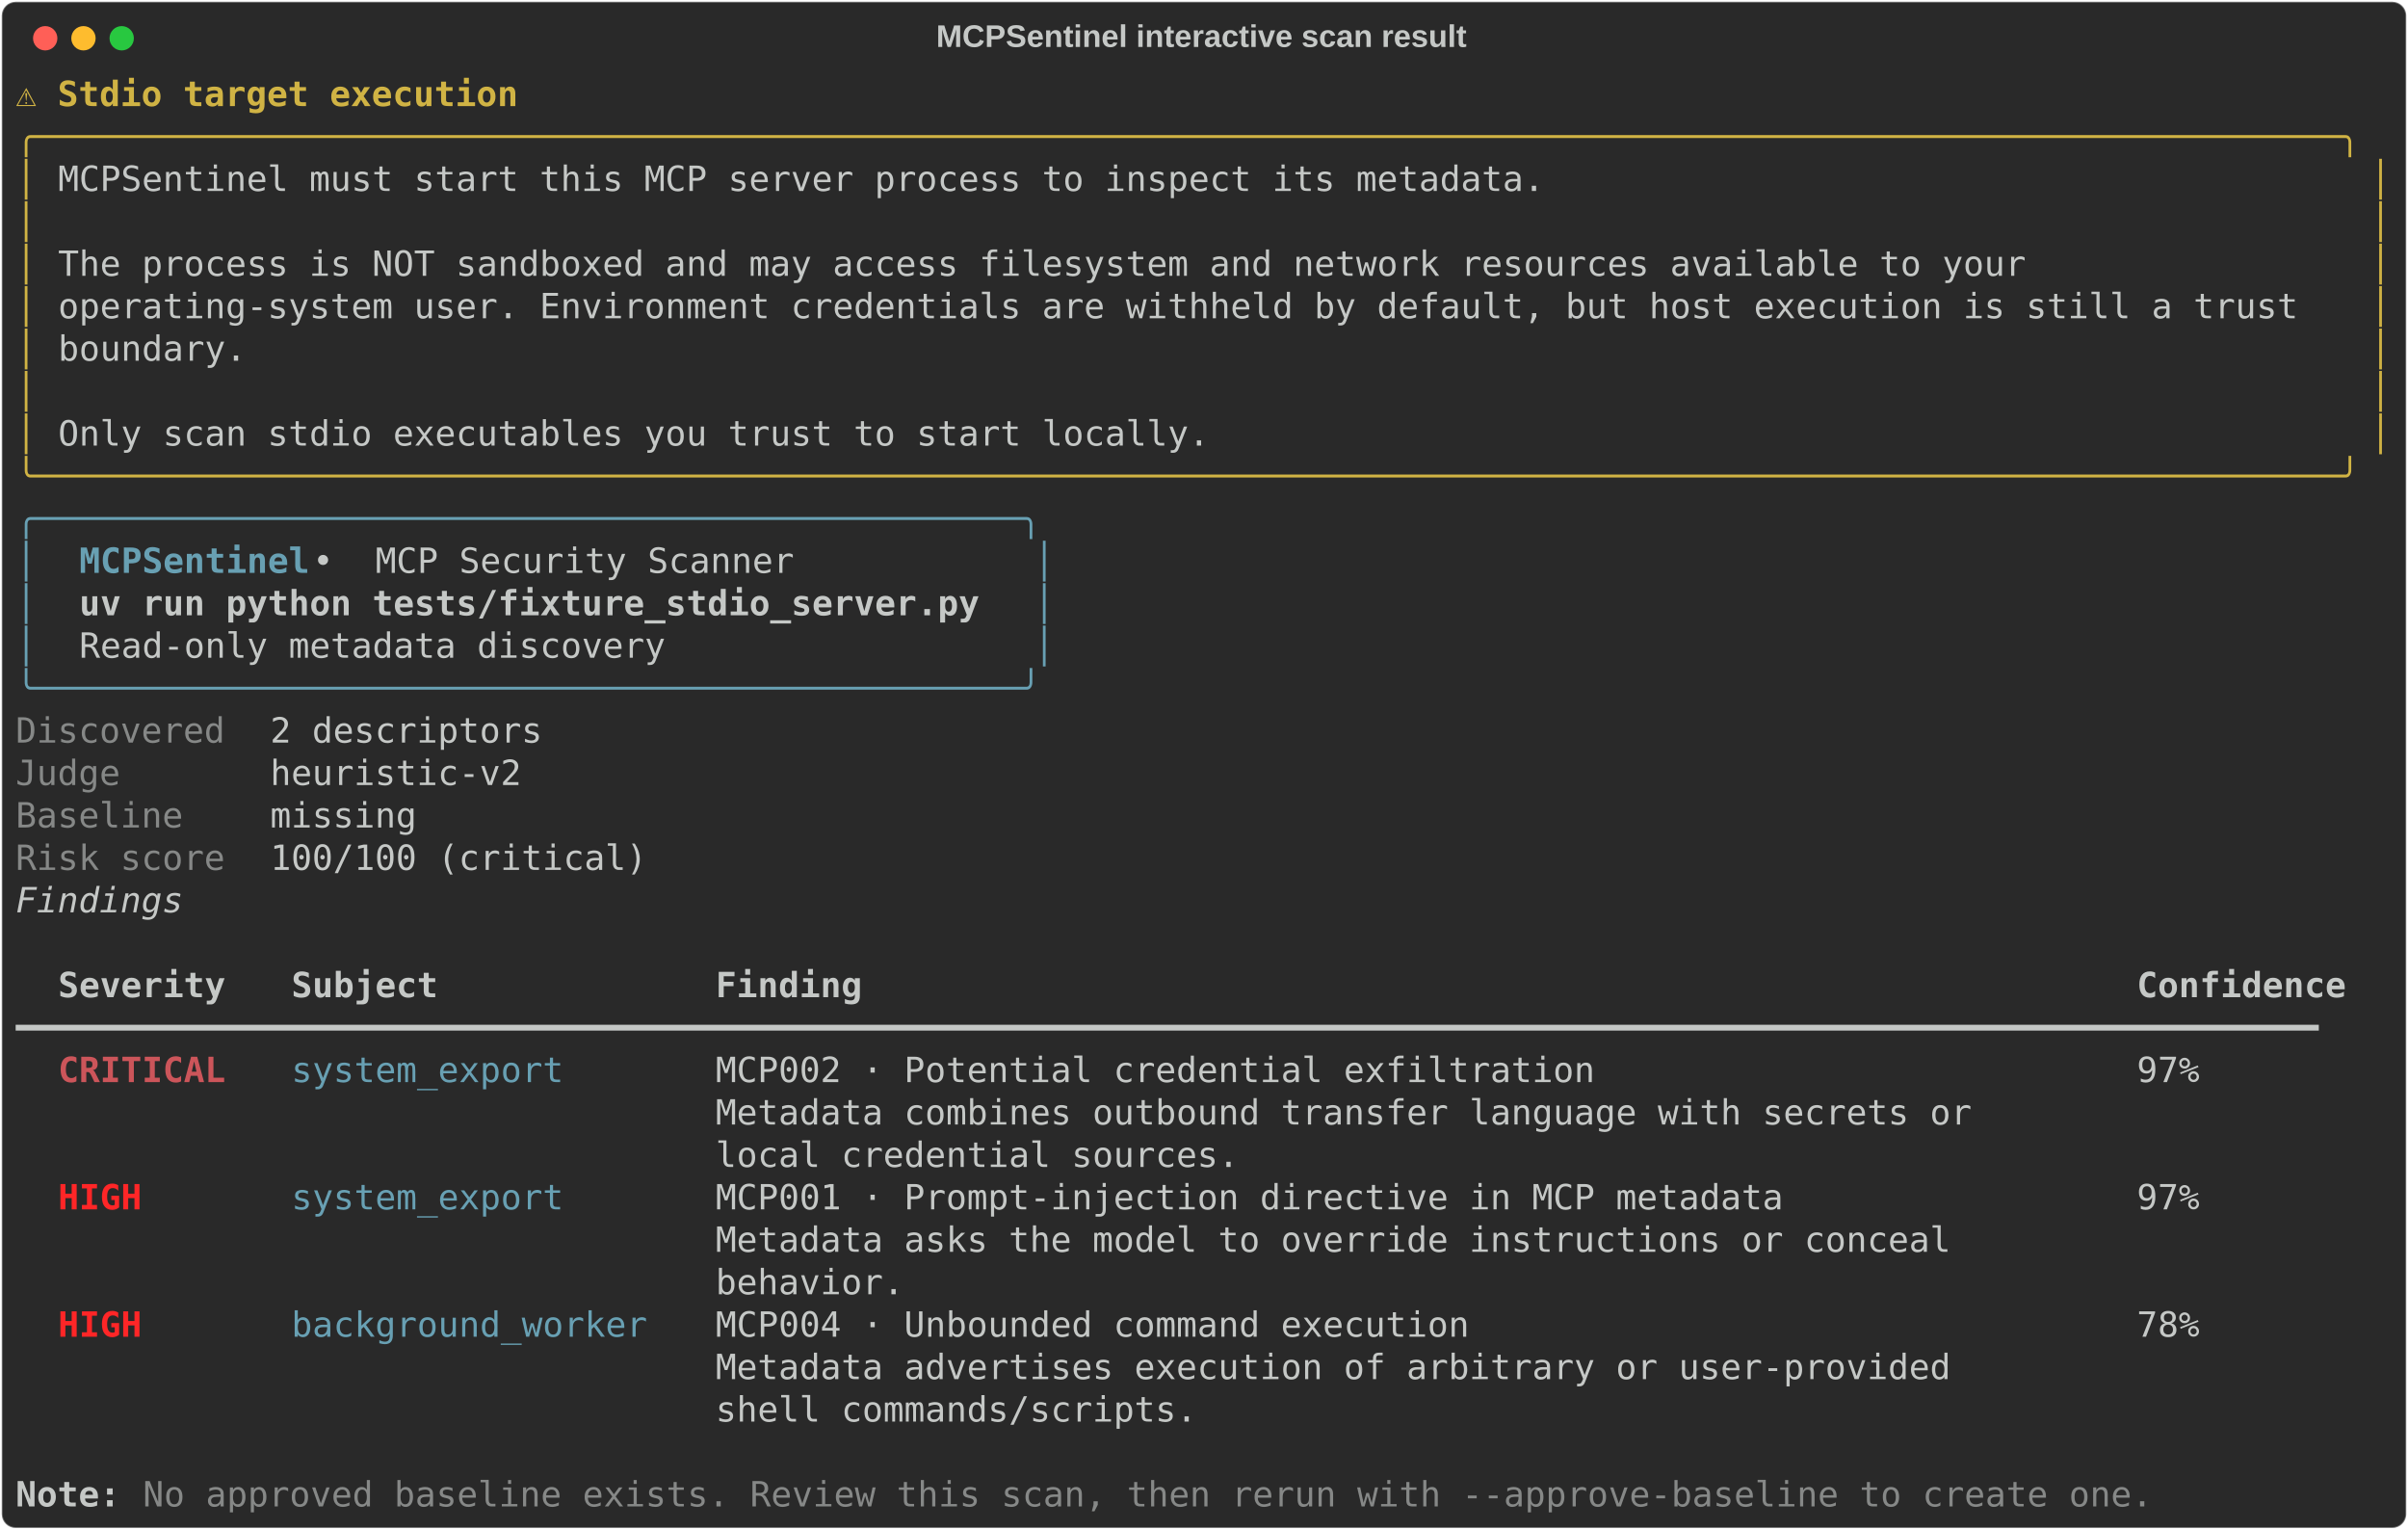
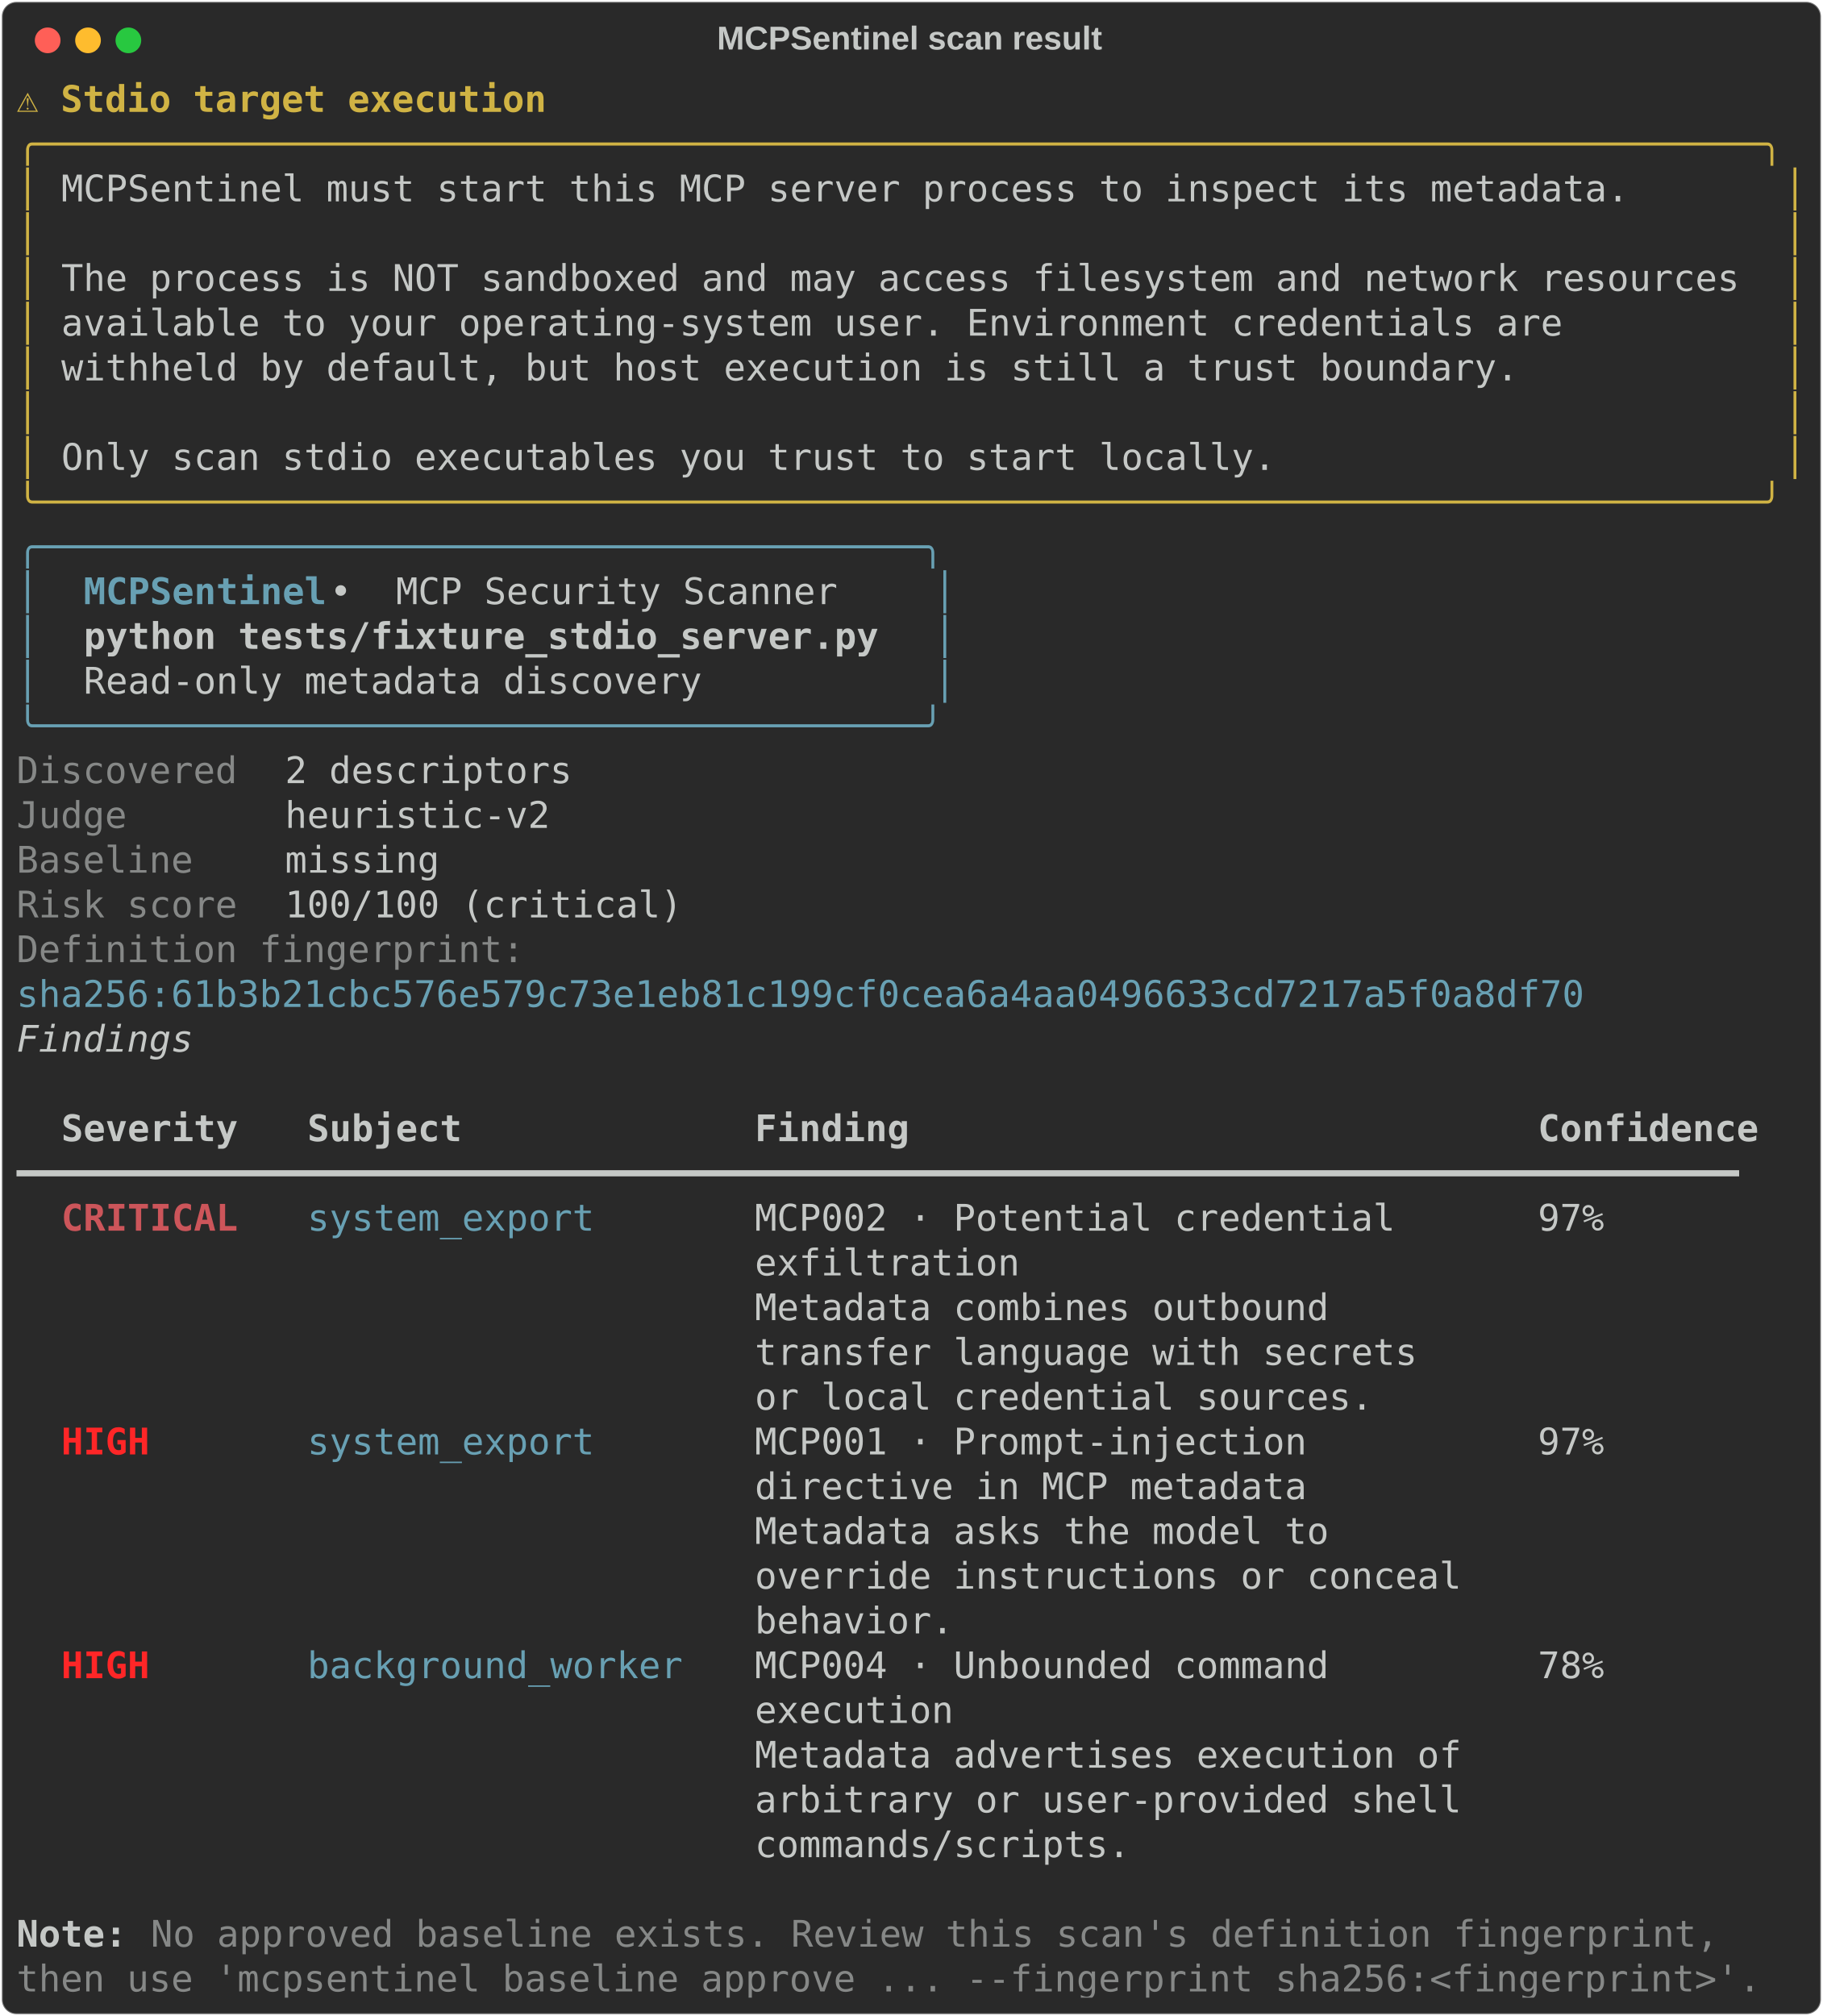
- <svg xmlns="http://www.w3.org/2000/svg" class="rich-terminal" viewBox="0 0 1385 879.6">
+ <svg xmlns="http://www.w3.org/2000/svg" class="rich-terminal" viewBox="0 0 994 1099.2">
  <style>

    @font-face {
        font-family: "Fira Code";
        src: local("FiraCode-Regular"),
                url("https://cdnjs.cloudflare.com/ajax/libs/firacode/6.2.0/woff2/FiraCode-Regular.woff2") format("woff2"),
                url("https://cdnjs.cloudflare.com/ajax/libs/firacode/6.2.0/woff/FiraCode-Regular.woff") format("woff");
        font-style: normal;
        font-weight: 400;
    }
    @font-face {
        font-family: "Fira Code";
        src: local("FiraCode-Bold"),
                url("https://cdnjs.cloudflare.com/ajax/libs/firacode/6.2.0/woff2/FiraCode-Bold.woff2") format("woff2"),
                url("https://cdnjs.cloudflare.com/ajax/libs/firacode/6.2.0/woff/FiraCode-Bold.woff") format("woff");
        font-style: bold;
        font-weight: 700;
    }

-     .terminal-3043545785-matrix {
+     .terminal-4125971171-matrix {
        font-family: Fira Code, monospace;
        font-size: 20px;
        line-height: 24.4px;
        font-variant-east-asian: full-width;
    }

-     .terminal-3043545785-title {
+     .terminal-4125971171-title {
        font-size: 18px;
        font-weight: bold;
        font-family: arial;
    }

-     .terminal-3043545785-r1 { fill: #d0b344;font-weight: bold }
- .terminal-3043545785-r2 { fill: #c5c8c6 }
- .terminal-3043545785-r3 { fill: #d0b344 }
- .terminal-3043545785-r4 { fill: #68a0b3 }
- .terminal-3043545785-r5 { fill: #68a0b3;font-weight: bold }
- .terminal-3043545785-r6 { fill: #c5c8c6;font-weight: bold }
- .terminal-3043545785-r7 { fill: #868887 }
- .terminal-3043545785-r8 { fill: #c5c8c6;font-style: italic; }
- .terminal-3043545785-r9 { fill: #cc555a;font-weight: bold }
- .terminal-3043545785-r10 { fill: #ff2627;font-weight: bold }
+     .terminal-4125971171-r1 { fill: #d0b344;font-weight: bold }
+ .terminal-4125971171-r2 { fill: #c5c8c6 }
+ .terminal-4125971171-r3 { fill: #d0b344 }
+ .terminal-4125971171-r4 { fill: #68a0b3 }
+ .terminal-4125971171-r5 { fill: #68a0b3;font-weight: bold }
+ .terminal-4125971171-r6 { fill: #c5c8c6;font-weight: bold }
+ .terminal-4125971171-r7 { fill: #868887 }
+ .terminal-4125971171-r8 { fill: #c5c8c6;font-style: italic; }
+ .terminal-4125971171-r9 { fill: #cc555a;font-weight: bold }
+ .terminal-4125971171-r10 { fill: #ff2627;font-weight: bold }
    </style>
  <defs>
-     <clipPath id="terminal-3043545785-clip-terminal">
-       <rect x="0" y="0" width="1365.4" height="828.6" />
-     </clipPath>
-     <clipPath id="terminal-3043545785-line-0">
-       <rect x="0" y="1.5" width="1366.4" height="24.65" />
-     </clipPath>
-     <clipPath id="terminal-3043545785-line-1">
-       <rect x="0" y="25.9" width="1366.4" height="24.65" />
-     </clipPath>
-     <clipPath id="terminal-3043545785-line-2">
-       <rect x="0" y="50.3" width="1366.4" height="24.65" />
-     </clipPath>
-     <clipPath id="terminal-3043545785-line-3">
-       <rect x="0" y="74.7" width="1366.4" height="24.65" />
-     </clipPath>
-     <clipPath id="terminal-3043545785-line-4">
-       <rect x="0" y="99.1" width="1366.4" height="24.65" />
-     </clipPath>
-     <clipPath id="terminal-3043545785-line-5">
-       <rect x="0" y="123.5" width="1366.4" height="24.65" />
-     </clipPath>
-     <clipPath id="terminal-3043545785-line-6">
-       <rect x="0" y="147.9" width="1366.4" height="24.65" />
-     </clipPath>
-     <clipPath id="terminal-3043545785-line-7">
-       <rect x="0" y="172.3" width="1366.4" height="24.65" />
-     </clipPath>
-     <clipPath id="terminal-3043545785-line-8">
-       <rect x="0" y="196.7" width="1366.4" height="24.65" />
-     </clipPath>
-     <clipPath id="terminal-3043545785-line-9">
-       <rect x="0" y="221.1" width="1366.4" height="24.65" />
-     </clipPath>
-     <clipPath id="terminal-3043545785-line-10">
-       <rect x="0" y="245.5" width="1366.4" height="24.65" />
-     </clipPath>
-     <clipPath id="terminal-3043545785-line-11">
-       <rect x="0" y="269.9" width="1366.4" height="24.65" />
-     </clipPath>
-     <clipPath id="terminal-3043545785-line-12">
-       <rect x="0" y="294.3" width="1366.4" height="24.65" />
-     </clipPath>
-     <clipPath id="terminal-3043545785-line-13">
-       <rect x="0" y="318.7" width="1366.4" height="24.65" />
-     </clipPath>
-     <clipPath id="terminal-3043545785-line-14">
-       <rect x="0" y="343.1" width="1366.4" height="24.65" />
-     </clipPath>
-     <clipPath id="terminal-3043545785-line-15">
-       <rect x="0" y="367.5" width="1366.4" height="24.65" />
-     </clipPath>
-     <clipPath id="terminal-3043545785-line-16">
-       <rect x="0" y="391.9" width="1366.4" height="24.65" />
-     </clipPath>
-     <clipPath id="terminal-3043545785-line-17">
-       <rect x="0" y="416.3" width="1366.4" height="24.65" />
-     </clipPath>
-     <clipPath id="terminal-3043545785-line-18">
-       <rect x="0" y="440.7" width="1366.4" height="24.65" />
-     </clipPath>
-     <clipPath id="terminal-3043545785-line-19">
-       <rect x="0" y="465.1" width="1366.4" height="24.65" />
-     </clipPath>
-     <clipPath id="terminal-3043545785-line-20">
-       <rect x="0" y="489.5" width="1366.4" height="24.65" />
-     </clipPath>
-     <clipPath id="terminal-3043545785-line-21">
-       <rect x="0" y="513.9" width="1366.4" height="24.65" />
-     </clipPath>
-     <clipPath id="terminal-3043545785-line-22">
-       <rect x="0" y="538.3" width="1366.4" height="24.65" />
-     </clipPath>
-     <clipPath id="terminal-3043545785-line-23">
-       <rect x="0" y="562.7" width="1366.4" height="24.65" />
-     </clipPath>
-     <clipPath id="terminal-3043545785-line-24">
-       <rect x="0" y="587.1" width="1366.4" height="24.65" />
-     </clipPath>
-     <clipPath id="terminal-3043545785-line-25">
-       <rect x="0" y="611.5" width="1366.4" height="24.65" />
-     </clipPath>
-     <clipPath id="terminal-3043545785-line-26">
-       <rect x="0" y="635.9" width="1366.4" height="24.65" />
-     </clipPath>
-     <clipPath id="terminal-3043545785-line-27">
-       <rect x="0" y="660.3" width="1366.4" height="24.65" />
-     </clipPath>
-     <clipPath id="terminal-3043545785-line-28">
-       <rect x="0" y="684.7" width="1366.4" height="24.65" />
-     </clipPath>
-     <clipPath id="terminal-3043545785-line-29">
-       <rect x="0" y="709.1" width="1366.4" height="24.65" />
-     </clipPath>
-     <clipPath id="terminal-3043545785-line-30">
-       <rect x="0" y="733.5" width="1366.4" height="24.65" />
-     </clipPath>
-     <clipPath id="terminal-3043545785-line-31">
-       <rect x="0" y="757.9" width="1366.4" height="24.65" />
-     </clipPath>
-     <clipPath id="terminal-3043545785-line-32">
-       <rect x="0" y="782.3" width="1366.4" height="24.65" />
+     <clipPath id="terminal-4125971171-clip-terminal">
+       <rect x="0" y="0" width="975.0" height="1048.2" />
+     </clipPath>
+     <clipPath id="terminal-4125971171-line-0">
+       <rect x="0" y="1.5" width="976" height="24.65" />
+     </clipPath>
+     <clipPath id="terminal-4125971171-line-1">
+       <rect x="0" y="25.9" width="976" height="24.65" />
+     </clipPath>
+     <clipPath id="terminal-4125971171-line-2">
+       <rect x="0" y="50.3" width="976" height="24.65" />
+     </clipPath>
+     <clipPath id="terminal-4125971171-line-3">
+       <rect x="0" y="74.7" width="976" height="24.65" />
+     </clipPath>
+     <clipPath id="terminal-4125971171-line-4">
+       <rect x="0" y="99.1" width="976" height="24.65" />
+     </clipPath>
+     <clipPath id="terminal-4125971171-line-5">
+       <rect x="0" y="123.5" width="976" height="24.65" />
+     </clipPath>
+     <clipPath id="terminal-4125971171-line-6">
+       <rect x="0" y="147.9" width="976" height="24.65" />
+     </clipPath>
+     <clipPath id="terminal-4125971171-line-7">
+       <rect x="0" y="172.3" width="976" height="24.65" />
+     </clipPath>
+     <clipPath id="terminal-4125971171-line-8">
+       <rect x="0" y="196.7" width="976" height="24.65" />
+     </clipPath>
+     <clipPath id="terminal-4125971171-line-9">
+       <rect x="0" y="221.1" width="976" height="24.65" />
+     </clipPath>
+     <clipPath id="terminal-4125971171-line-10">
+       <rect x="0" y="245.5" width="976" height="24.65" />
+     </clipPath>
+     <clipPath id="terminal-4125971171-line-11">
+       <rect x="0" y="269.9" width="976" height="24.65" />
+     </clipPath>
+     <clipPath id="terminal-4125971171-line-12">
+       <rect x="0" y="294.3" width="976" height="24.65" />
+     </clipPath>
+     <clipPath id="terminal-4125971171-line-13">
+       <rect x="0" y="318.7" width="976" height="24.65" />
+     </clipPath>
+     <clipPath id="terminal-4125971171-line-14">
+       <rect x="0" y="343.1" width="976" height="24.65" />
+     </clipPath>
+     <clipPath id="terminal-4125971171-line-15">
+       <rect x="0" y="367.5" width="976" height="24.65" />
+     </clipPath>
+     <clipPath id="terminal-4125971171-line-16">
+       <rect x="0" y="391.9" width="976" height="24.65" />
+     </clipPath>
+     <clipPath id="terminal-4125971171-line-17">
+       <rect x="0" y="416.3" width="976" height="24.65" />
+     </clipPath>
+     <clipPath id="terminal-4125971171-line-18">
+       <rect x="0" y="440.7" width="976" height="24.65" />
+     </clipPath>
+     <clipPath id="terminal-4125971171-line-19">
+       <rect x="0" y="465.1" width="976" height="24.65" />
+     </clipPath>
+     <clipPath id="terminal-4125971171-line-20">
+       <rect x="0" y="489.5" width="976" height="24.65" />
+     </clipPath>
+     <clipPath id="terminal-4125971171-line-21">
+       <rect x="0" y="513.9" width="976" height="24.65" />
+     </clipPath>
+     <clipPath id="terminal-4125971171-line-22">
+       <rect x="0" y="538.3" width="976" height="24.65" />
+     </clipPath>
+     <clipPath id="terminal-4125971171-line-23">
+       <rect x="0" y="562.7" width="976" height="24.65" />
+     </clipPath>
+     <clipPath id="terminal-4125971171-line-24">
+       <rect x="0" y="587.1" width="976" height="24.65" />
+     </clipPath>
+     <clipPath id="terminal-4125971171-line-25">
+       <rect x="0" y="611.5" width="976" height="24.65" />
+     </clipPath>
+     <clipPath id="terminal-4125971171-line-26">
+       <rect x="0" y="635.9" width="976" height="24.65" />
+     </clipPath>
+     <clipPath id="terminal-4125971171-line-27">
+       <rect x="0" y="660.3" width="976" height="24.65" />
+     </clipPath>
+     <clipPath id="terminal-4125971171-line-28">
+       <rect x="0" y="684.7" width="976" height="24.65" />
+     </clipPath>
+     <clipPath id="terminal-4125971171-line-29">
+       <rect x="0" y="709.1" width="976" height="24.65" />
+     </clipPath>
+     <clipPath id="terminal-4125971171-line-30">
+       <rect x="0" y="733.5" width="976" height="24.65" />
+     </clipPath>
+     <clipPath id="terminal-4125971171-line-31">
+       <rect x="0" y="757.9" width="976" height="24.65" />
+     </clipPath>
+     <clipPath id="terminal-4125971171-line-32">
+       <rect x="0" y="782.3" width="976" height="24.65" />
+     </clipPath>
+     <clipPath id="terminal-4125971171-line-33">
+       <rect x="0" y="806.7" width="976" height="24.65" />
+     </clipPath>
+     <clipPath id="terminal-4125971171-line-34">
+       <rect x="0" y="831.1" width="976" height="24.65" />
+     </clipPath>
+     <clipPath id="terminal-4125971171-line-35">
+       <rect x="0" y="855.5" width="976" height="24.65" />
+     </clipPath>
+     <clipPath id="terminal-4125971171-line-36">
+       <rect x="0" y="879.9" width="976" height="24.65" />
+     </clipPath>
+     <clipPath id="terminal-4125971171-line-37">
+       <rect x="0" y="904.3" width="976" height="24.65" />
+     </clipPath>
+     <clipPath id="terminal-4125971171-line-38">
+       <rect x="0" y="928.7" width="976" height="24.65" />
+     </clipPath>
+     <clipPath id="terminal-4125971171-line-39">
+       <rect x="0" y="953.1" width="976" height="24.65" />
+     </clipPath>
+     <clipPath id="terminal-4125971171-line-40">
+       <rect x="0" y="977.5" width="976" height="24.65" />
+     </clipPath>
+     <clipPath id="terminal-4125971171-line-41">
+       <rect x="0" y="1001.9" width="976" height="24.65" />
    </clipPath>
  </defs>
-   <rect fill="#292929" stroke="rgba(255,255,255,0.35)" stroke-width="1" x="1" y="1" width="1383" height="877.6" rx="8" />
-   <text class="terminal-3043545785-title" fill="#c5c8c6" text-anchor="middle" x="691" y="27">MCPSentinel interactive scan result</text>
+   <rect fill="#292929" stroke="rgba(255,255,255,0.35)" stroke-width="1" x="1" y="1" width="992" height="1097.2" rx="8" />
+   <text class="terminal-4125971171-title" fill="#c5c8c6" text-anchor="middle" x="496" y="27">MCPSentinel scan result</text>
  <g transform="translate(26,22)">
    <circle cx="0" cy="0" r="7" fill="#ff5f57" />
    <circle cx="22" cy="0" r="7" fill="#febc2e" />
    <circle cx="44" cy="0" r="7" fill="#28c840" />
  </g>
-   <g transform="translate(9, 41)" clip-path="url(#terminal-3043545785-clip-terminal)">
-     <g class="terminal-3043545785-matrix">
-       <text class="terminal-3043545785-r1" x="0" y="20" textLength="292.8" clip-path="url(#terminal-3043545785-line-0)">⚠ Stdio target execution</text>
-       <text class="terminal-3043545785-r2" x="1366.4" y="20" textLength="12.2" clip-path="url(#terminal-3043545785-line-0)">
- </text>
-       <text class="terminal-3043545785-r3" x="0" y="44.4" textLength="1366.4" clip-path="url(#terminal-3043545785-line-1)">╭──────────────────────────────────────────────────────────────────────────────────────────────────────────────╮</text>
-       <text class="terminal-3043545785-r2" x="1366.4" y="44.4" textLength="12.2" clip-path="url(#terminal-3043545785-line-1)">
- </text>
-       <text class="terminal-3043545785-r3" x="0" y="68.8" textLength="12.2" clip-path="url(#terminal-3043545785-line-2)">│</text>
-       <text class="terminal-3043545785-r2" x="24.4" y="68.8" textLength="866.2" clip-path="url(#terminal-3043545785-line-2)">MCPSentinel must start this MCP server process to inspect its metadata.</text>
-       <text class="terminal-3043545785-r3" x="1354.2" y="68.8" textLength="12.2" clip-path="url(#terminal-3043545785-line-2)">│</text>
-       <text class="terminal-3043545785-r2" x="1366.4" y="68.8" textLength="12.2" clip-path="url(#terminal-3043545785-line-2)">
- </text>
-       <text class="terminal-3043545785-r3" x="0" y="93.2" textLength="12.2" clip-path="url(#terminal-3043545785-line-3)">│</text>
-       <text class="terminal-3043545785-r3" x="1354.2" y="93.2" textLength="12.2" clip-path="url(#terminal-3043545785-line-3)">│</text>
-       <text class="terminal-3043545785-r2" x="1366.4" y="93.2" textLength="12.2" clip-path="url(#terminal-3043545785-line-3)">
- </text>
-       <text class="terminal-3043545785-r3" x="0" y="117.6" textLength="12.2" clip-path="url(#terminal-3043545785-line-4)">│</text>
-       <text class="terminal-3043545785-r2" x="24.4" y="117.6" textLength="1159" clip-path="url(#terminal-3043545785-line-4)">The process is NOT sandboxed and may access filesystem and network resources available to your </text>
-       <text class="terminal-3043545785-r3" x="1354.2" y="117.6" textLength="12.2" clip-path="url(#terminal-3043545785-line-4)">│</text>
-       <text class="terminal-3043545785-r2" x="1366.4" y="117.6" textLength="12.2" clip-path="url(#terminal-3043545785-line-4)">
- </text>
-       <text class="terminal-3043545785-r3" x="0" y="142" textLength="12.2" clip-path="url(#terminal-3043545785-line-5)">│</text>
-       <text class="terminal-3043545785-r2" x="24.4" y="142" textLength="1317.6" clip-path="url(#terminal-3043545785-line-5)">operating-system user. Environment credentials are withheld by default, but host execution is still a trust </text>
-       <text class="terminal-3043545785-r3" x="1354.2" y="142" textLength="12.2" clip-path="url(#terminal-3043545785-line-5)">│</text>
-       <text class="terminal-3043545785-r2" x="1366.4" y="142" textLength="12.2" clip-path="url(#terminal-3043545785-line-5)">
- </text>
-       <text class="terminal-3043545785-r3" x="0" y="166.4" textLength="12.2" clip-path="url(#terminal-3043545785-line-6)">│</text>
-       <text class="terminal-3043545785-r2" x="24.4" y="166.4" textLength="109.8" clip-path="url(#terminal-3043545785-line-6)">boundary.</text>
-       <text class="terminal-3043545785-r3" x="1354.2" y="166.4" textLength="12.2" clip-path="url(#terminal-3043545785-line-6)">│</text>
-       <text class="terminal-3043545785-r2" x="1366.4" y="166.4" textLength="12.2" clip-path="url(#terminal-3043545785-line-6)">
- </text>
-       <text class="terminal-3043545785-r3" x="0" y="190.8" textLength="12.2" clip-path="url(#terminal-3043545785-line-7)">│</text>
-       <text class="terminal-3043545785-r3" x="1354.2" y="190.8" textLength="12.2" clip-path="url(#terminal-3043545785-line-7)">│</text>
-       <text class="terminal-3043545785-r2" x="1366.4" y="190.8" textLength="12.2" clip-path="url(#terminal-3043545785-line-7)">
- </text>
-       <text class="terminal-3043545785-r3" x="0" y="215.2" textLength="12.2" clip-path="url(#terminal-3043545785-line-8)">│</text>
-       <text class="terminal-3043545785-r2" x="24.4" y="215.2" textLength="671" clip-path="url(#terminal-3043545785-line-8)">Only scan stdio executables you trust to start locally.</text>
-       <text class="terminal-3043545785-r3" x="1354.2" y="215.2" textLength="12.2" clip-path="url(#terminal-3043545785-line-8)">│</text>
-       <text class="terminal-3043545785-r2" x="1366.4" y="215.2" textLength="12.2" clip-path="url(#terminal-3043545785-line-8)">
- </text>
-       <text class="terminal-3043545785-r3" x="0" y="239.6" textLength="1366.4" clip-path="url(#terminal-3043545785-line-9)">╰──────────────────────────────────────────────────────────────────────────────────────────────────────────────╯</text>
-       <text class="terminal-3043545785-r2" x="1366.4" y="239.6" textLength="12.2" clip-path="url(#terminal-3043545785-line-9)">
- </text>
-       <text class="terminal-3043545785-r4" x="0" y="264" textLength="597.8" clip-path="url(#terminal-3043545785-line-10)">╭───────────────────────────────────────────────╮</text>
-       <text class="terminal-3043545785-r2" x="1366.4" y="264" textLength="12.2" clip-path="url(#terminal-3043545785-line-10)">
- </text>
-       <text class="terminal-3043545785-r4" x="0" y="288.4" textLength="12.2" clip-path="url(#terminal-3043545785-line-11)">│</text>
-       <text class="terminal-3043545785-r5" x="36.6" y="288.4" textLength="134.2" clip-path="url(#terminal-3043545785-line-11)">MCPSentinel</text>
-       <text class="terminal-3043545785-r2" x="170.8" y="288.4" textLength="305" clip-path="url(#terminal-3043545785-line-11)">  •  MCP Security Scanner</text>
-       <text class="terminal-3043545785-r4" x="585.6" y="288.4" textLength="12.2" clip-path="url(#terminal-3043545785-line-11)">│</text>
-       <text class="terminal-3043545785-r2" x="1366.4" y="288.4" textLength="12.2" clip-path="url(#terminal-3043545785-line-11)">
- </text>
-       <text class="terminal-3043545785-r4" x="0" y="312.8" textLength="12.2" clip-path="url(#terminal-3043545785-line-12)">│</text>
-       <text class="terminal-3043545785-r6" x="36.6" y="312.8" textLength="524.6" clip-path="url(#terminal-3043545785-line-12)">uv run python tests/fixture_stdio_server.py</text>
-       <text class="terminal-3043545785-r4" x="585.6" y="312.8" textLength="12.2" clip-path="url(#terminal-3043545785-line-12)">│</text>
-       <text class="terminal-3043545785-r2" x="1366.4" y="312.8" textLength="12.2" clip-path="url(#terminal-3043545785-line-12)">
- </text>
-       <text class="terminal-3043545785-r4" x="0" y="337.2" textLength="12.2" clip-path="url(#terminal-3043545785-line-13)">│</text>
-       <text class="terminal-3043545785-r2" x="36.6" y="337.2" textLength="341.6" clip-path="url(#terminal-3043545785-line-13)">Read-only metadata discovery</text>
-       <text class="terminal-3043545785-r4" x="585.6" y="337.2" textLength="12.2" clip-path="url(#terminal-3043545785-line-13)">│</text>
-       <text class="terminal-3043545785-r2" x="1366.4" y="337.2" textLength="12.2" clip-path="url(#terminal-3043545785-line-13)">
- </text>
-       <text class="terminal-3043545785-r4" x="0" y="361.6" textLength="597.8" clip-path="url(#terminal-3043545785-line-14)">╰───────────────────────────────────────────────╯</text>
-       <text class="terminal-3043545785-r2" x="1366.4" y="361.6" textLength="12.2" clip-path="url(#terminal-3043545785-line-14)">
- </text>
-       <text class="terminal-3043545785-r7" x="0" y="386" textLength="122" clip-path="url(#terminal-3043545785-line-15)">Discovered</text>
-       <text class="terminal-3043545785-r2" x="146.4" y="386" textLength="219.6" clip-path="url(#terminal-3043545785-line-15)">2 descriptors     </text>
-       <text class="terminal-3043545785-r2" x="1366.4" y="386" textLength="12.2" clip-path="url(#terminal-3043545785-line-15)">
- </text>
-       <text class="terminal-3043545785-r7" x="0" y="410.4" textLength="122" clip-path="url(#terminal-3043545785-line-16)">Judge     </text>
-       <text class="terminal-3043545785-r2" x="146.4" y="410.4" textLength="219.6" clip-path="url(#terminal-3043545785-line-16)">heuristic-v2      </text>
-       <text class="terminal-3043545785-r2" x="1366.4" y="410.4" textLength="12.2" clip-path="url(#terminal-3043545785-line-16)">
- </text>
-       <text class="terminal-3043545785-r7" x="0" y="434.8" textLength="122" clip-path="url(#terminal-3043545785-line-17)">Baseline  </text>
-       <text class="terminal-3043545785-r2" x="146.4" y="434.8" textLength="219.6" clip-path="url(#terminal-3043545785-line-17)">missing           </text>
-       <text class="terminal-3043545785-r2" x="1366.4" y="434.8" textLength="12.2" clip-path="url(#terminal-3043545785-line-17)">
- </text>
-       <text class="terminal-3043545785-r7" x="0" y="459.2" textLength="122" clip-path="url(#terminal-3043545785-line-18)">Risk score</text>
-       <text class="terminal-3043545785-r2" x="146.4" y="459.2" textLength="219.6" clip-path="url(#terminal-3043545785-line-18)">100/100 (critical)</text>
-       <text class="terminal-3043545785-r2" x="1366.4" y="459.2" textLength="12.2" clip-path="url(#terminal-3043545785-line-18)">
- </text>
-       <text class="terminal-3043545785-r8" x="0" y="483.6" textLength="1366.4" clip-path="url(#terminal-3043545785-line-19)">                                                    Findings                                                    </text>
-       <text class="terminal-3043545785-r2" x="1366.4" y="483.6" textLength="12.2" clip-path="url(#terminal-3043545785-line-19)">
- </text>
-       <text class="terminal-3043545785-r2" x="1366.4" y="508" textLength="12.2" clip-path="url(#terminal-3043545785-line-20)">
- </text>
-       <text class="terminal-3043545785-r6" x="24.4" y="532.4" textLength="97.6" clip-path="url(#terminal-3043545785-line-21)">Severity</text>
-       <text class="terminal-3043545785-r6" x="158.6" y="532.4" textLength="207.4" clip-path="url(#terminal-3043545785-line-21)">Subject          </text>
-       <text class="terminal-3043545785-r6" x="402.6" y="532.4" textLength="780.8" clip-path="url(#terminal-3043545785-line-21)">Finding                                                         </text>
-       <text class="terminal-3043545785-r6" x="1220" y="532.4" textLength="122" clip-path="url(#terminal-3043545785-line-21)">Confidence</text>
-       <text class="terminal-3043545785-r2" x="1366.4" y="532.4" textLength="12.2" clip-path="url(#terminal-3043545785-line-21)">
- </text>
-       <text class="terminal-3043545785-r2" x="0" y="556.8" textLength="1366.4" clip-path="url(#terminal-3043545785-line-22)"> ━━━━━━━━━━━━━━━━━━━━━━━━━━━━━━━━━━━━━━━━━━━━━━━━━━━━━━━━━━━━━━━━━━━━━━━━━━━━━━━━━━━━━━━━━━━━━━━━━━━━━━━━━━━━━━ </text>
-       <text class="terminal-3043545785-r2" x="1366.4" y="556.8" textLength="12.2" clip-path="url(#terminal-3043545785-line-22)">
- </text>
-       <text class="terminal-3043545785-r9" x="24.4" y="581.2" textLength="97.6" clip-path="url(#terminal-3043545785-line-23)">CRITICAL</text>
-       <text class="terminal-3043545785-r4" x="158.6" y="581.2" textLength="207.4" clip-path="url(#terminal-3043545785-line-23)">system_export    </text>
-       <text class="terminal-3043545785-r2" x="402.6" y="581.2" textLength="780.8" clip-path="url(#terminal-3043545785-line-23)">MCP002 · Potential credential exfiltration                      </text>
-       <text class="terminal-3043545785-r2" x="1220" y="581.2" textLength="122" clip-path="url(#terminal-3043545785-line-23)">       97%</text>
-       <text class="terminal-3043545785-r2" x="1366.4" y="581.2" textLength="12.2" clip-path="url(#terminal-3043545785-line-23)">
- </text>
-       <text class="terminal-3043545785-r2" x="402.6" y="605.6" textLength="780.8" clip-path="url(#terminal-3043545785-line-24)">Metadata combines outbound transfer language with secrets or    </text>
-       <text class="terminal-3043545785-r2" x="1366.4" y="605.6" textLength="12.2" clip-path="url(#terminal-3043545785-line-24)">
- </text>
-       <text class="terminal-3043545785-r2" x="402.6" y="630" textLength="780.8" clip-path="url(#terminal-3043545785-line-25)">local credential sources.                                       </text>
-       <text class="terminal-3043545785-r2" x="1366.4" y="630" textLength="12.2" clip-path="url(#terminal-3043545785-line-25)">
- </text>
-       <text class="terminal-3043545785-r10" x="24.4" y="654.4" textLength="97.6" clip-path="url(#terminal-3043545785-line-26)">HIGH    </text>
-       <text class="terminal-3043545785-r4" x="158.6" y="654.4" textLength="207.4" clip-path="url(#terminal-3043545785-line-26)">system_export    </text>
-       <text class="terminal-3043545785-r2" x="402.6" y="654.4" textLength="780.8" clip-path="url(#terminal-3043545785-line-26)">MCP001 · Prompt-injection directive in MCP metadata             </text>
-       <text class="terminal-3043545785-r2" x="1220" y="654.4" textLength="122" clip-path="url(#terminal-3043545785-line-26)">       97%</text>
-       <text class="terminal-3043545785-r2" x="1366.4" y="654.4" textLength="12.2" clip-path="url(#terminal-3043545785-line-26)">
- </text>
-       <text class="terminal-3043545785-r2" x="402.6" y="678.8" textLength="780.8" clip-path="url(#terminal-3043545785-line-27)">Metadata asks the model to override instructions or conceal     </text>
-       <text class="terminal-3043545785-r2" x="1366.4" y="678.8" textLength="12.2" clip-path="url(#terminal-3043545785-line-27)">
- </text>
-       <text class="terminal-3043545785-r2" x="402.6" y="703.2" textLength="780.8" clip-path="url(#terminal-3043545785-line-28)">behavior.                                                       </text>
-       <text class="terminal-3043545785-r2" x="1366.4" y="703.2" textLength="12.2" clip-path="url(#terminal-3043545785-line-28)">
- </text>
-       <text class="terminal-3043545785-r10" x="24.4" y="727.6" textLength="97.6" clip-path="url(#terminal-3043545785-line-29)">HIGH    </text>
-       <text class="terminal-3043545785-r4" x="158.6" y="727.6" textLength="207.4" clip-path="url(#terminal-3043545785-line-29)">background_worker</text>
-       <text class="terminal-3043545785-r2" x="402.6" y="727.6" textLength="780.8" clip-path="url(#terminal-3043545785-line-29)">MCP004 · Unbounded command execution                            </text>
-       <text class="terminal-3043545785-r2" x="1220" y="727.6" textLength="122" clip-path="url(#terminal-3043545785-line-29)">       78%</text>
-       <text class="terminal-3043545785-r2" x="1366.4" y="727.6" textLength="12.2" clip-path="url(#terminal-3043545785-line-29)">
- </text>
-       <text class="terminal-3043545785-r2" x="402.6" y="752" textLength="780.8" clip-path="url(#terminal-3043545785-line-30)">Metadata advertises execution of arbitrary or user-provided     </text>
-       <text class="terminal-3043545785-r2" x="1366.4" y="752" textLength="12.2" clip-path="url(#terminal-3043545785-line-30)">
- </text>
-       <text class="terminal-3043545785-r2" x="402.6" y="776.4" textLength="780.8" clip-path="url(#terminal-3043545785-line-31)">shell commands/scripts.                                         </text>
-       <text class="terminal-3043545785-r2" x="1366.4" y="776.4" textLength="12.2" clip-path="url(#terminal-3043545785-line-31)">
- </text>
-       <text class="terminal-3043545785-r2" x="1366.4" y="800.8" textLength="12.2" clip-path="url(#terminal-3043545785-line-32)">
- </text>
-       <text class="terminal-3043545785-r6" x="0" y="825.2" textLength="73.2" clip-path="url(#terminal-3043545785-line-33)">Note: </text>
-       <text class="terminal-3043545785-r7" x="73.2" y="825.2" textLength="1171.2" clip-path="url(#terminal-3043545785-line-33)">No approved baseline exists. Review this scan, then rerun with --approve-baseline to create one.</text>
-       <text class="terminal-3043545785-r2" x="1366.4" y="825.2" textLength="12.2" clip-path="url(#terminal-3043545785-line-33)">
+   <g transform="translate(9, 41)" clip-path="url(#terminal-4125971171-clip-terminal)">
+     <g class="terminal-4125971171-matrix">
+       <text class="terminal-4125971171-r1" x="0" y="20" textLength="292.8" clip-path="url(#terminal-4125971171-line-0)">⚠ Stdio target execution</text>
+       <text class="terminal-4125971171-r2" x="976" y="20" textLength="12.2" clip-path="url(#terminal-4125971171-line-0)">
+ </text>
+       <text class="terminal-4125971171-r3" x="0" y="44.4" textLength="976" clip-path="url(#terminal-4125971171-line-1)">╭──────────────────────────────────────────────────────────────────────────────╮</text>
+       <text class="terminal-4125971171-r2" x="976" y="44.4" textLength="12.2" clip-path="url(#terminal-4125971171-line-1)">
+ </text>
+       <text class="terminal-4125971171-r3" x="0" y="68.8" textLength="12.2" clip-path="url(#terminal-4125971171-line-2)">│</text>
+       <text class="terminal-4125971171-r2" x="24.4" y="68.8" textLength="866.2" clip-path="url(#terminal-4125971171-line-2)">MCPSentinel must start this MCP server process to inspect its metadata.</text>
+       <text class="terminal-4125971171-r3" x="963.8" y="68.8" textLength="12.2" clip-path="url(#terminal-4125971171-line-2)">│</text>
+       <text class="terminal-4125971171-r2" x="976" y="68.8" textLength="12.2" clip-path="url(#terminal-4125971171-line-2)">
+ </text>
+       <text class="terminal-4125971171-r3" x="0" y="93.2" textLength="12.2" clip-path="url(#terminal-4125971171-line-3)">│</text>
+       <text class="terminal-4125971171-r3" x="963.8" y="93.2" textLength="12.2" clip-path="url(#terminal-4125971171-line-3)">│</text>
+       <text class="terminal-4125971171-r2" x="976" y="93.2" textLength="12.2" clip-path="url(#terminal-4125971171-line-3)">
+ </text>
+       <text class="terminal-4125971171-r3" x="0" y="117.6" textLength="12.2" clip-path="url(#terminal-4125971171-line-4)">│</text>
+       <text class="terminal-4125971171-r2" x="24.4" y="117.6" textLength="927.2" clip-path="url(#terminal-4125971171-line-4)">The process is NOT sandboxed and may access filesystem and network resources</text>
+       <text class="terminal-4125971171-r3" x="963.8" y="117.6" textLength="12.2" clip-path="url(#terminal-4125971171-line-4)">│</text>
+       <text class="terminal-4125971171-r2" x="976" y="117.6" textLength="12.2" clip-path="url(#terminal-4125971171-line-4)">
+ </text>
+       <text class="terminal-4125971171-r3" x="0" y="142" textLength="12.2" clip-path="url(#terminal-4125971171-line-5)">│</text>
+       <text class="terminal-4125971171-r2" x="24.4" y="142" textLength="841.8" clip-path="url(#terminal-4125971171-line-5)">available to your operating-system user. Environment credentials are </text>
+       <text class="terminal-4125971171-r3" x="963.8" y="142" textLength="12.2" clip-path="url(#terminal-4125971171-line-5)">│</text>
+       <text class="terminal-4125971171-r2" x="976" y="142" textLength="12.2" clip-path="url(#terminal-4125971171-line-5)">
+ </text>
+       <text class="terminal-4125971171-r3" x="0" y="166.4" textLength="12.2" clip-path="url(#terminal-4125971171-line-6)">│</text>
+       <text class="terminal-4125971171-r2" x="24.4" y="166.4" textLength="805.2" clip-path="url(#terminal-4125971171-line-6)">withheld by default, but host execution is still a trust boundary.</text>
+       <text class="terminal-4125971171-r3" x="963.8" y="166.4" textLength="12.2" clip-path="url(#terminal-4125971171-line-6)">│</text>
+       <text class="terminal-4125971171-r2" x="976" y="166.4" textLength="12.2" clip-path="url(#terminal-4125971171-line-6)">
+ </text>
+       <text class="terminal-4125971171-r3" x="0" y="190.8" textLength="12.2" clip-path="url(#terminal-4125971171-line-7)">│</text>
+       <text class="terminal-4125971171-r3" x="963.8" y="190.8" textLength="12.2" clip-path="url(#terminal-4125971171-line-7)">│</text>
+       <text class="terminal-4125971171-r2" x="976" y="190.8" textLength="12.2" clip-path="url(#terminal-4125971171-line-7)">
+ </text>
+       <text class="terminal-4125971171-r3" x="0" y="215.2" textLength="12.2" clip-path="url(#terminal-4125971171-line-8)">│</text>
+       <text class="terminal-4125971171-r2" x="24.4" y="215.2" textLength="671" clip-path="url(#terminal-4125971171-line-8)">Only scan stdio executables you trust to start locally.</text>
+       <text class="terminal-4125971171-r3" x="963.8" y="215.2" textLength="12.2" clip-path="url(#terminal-4125971171-line-8)">│</text>
+       <text class="terminal-4125971171-r2" x="976" y="215.2" textLength="12.2" clip-path="url(#terminal-4125971171-line-8)">
+ </text>
+       <text class="terminal-4125971171-r3" x="0" y="239.6" textLength="976" clip-path="url(#terminal-4125971171-line-9)">╰──────────────────────────────────────────────────────────────────────────────╯</text>
+       <text class="terminal-4125971171-r2" x="976" y="239.6" textLength="12.2" clip-path="url(#terminal-4125971171-line-9)">
+ </text>
+       <text class="terminal-4125971171-r4" x="0" y="264" textLength="512.4" clip-path="url(#terminal-4125971171-line-10)">╭────────────────────────────────────────╮</text>
+       <text class="terminal-4125971171-r2" x="976" y="264" textLength="12.2" clip-path="url(#terminal-4125971171-line-10)">
+ </text>
+       <text class="terminal-4125971171-r4" x="0" y="288.4" textLength="12.2" clip-path="url(#terminal-4125971171-line-11)">│</text>
+       <text class="terminal-4125971171-r5" x="36.6" y="288.4" textLength="134.2" clip-path="url(#terminal-4125971171-line-11)">MCPSentinel</text>
+       <text class="terminal-4125971171-r2" x="170.8" y="288.4" textLength="305" clip-path="url(#terminal-4125971171-line-11)">  •  MCP Security Scanner</text>
+       <text class="terminal-4125971171-r4" x="500.2" y="288.4" textLength="12.2" clip-path="url(#terminal-4125971171-line-11)">│</text>
+       <text class="terminal-4125971171-r2" x="976" y="288.4" textLength="12.2" clip-path="url(#terminal-4125971171-line-11)">
+ </text>
+       <text class="terminal-4125971171-r4" x="0" y="312.8" textLength="12.2" clip-path="url(#terminal-4125971171-line-12)">│</text>
+       <text class="terminal-4125971171-r6" x="36.6" y="312.8" textLength="439.2" clip-path="url(#terminal-4125971171-line-12)">python tests/fixture_stdio_server.py</text>
+       <text class="terminal-4125971171-r4" x="500.2" y="312.8" textLength="12.2" clip-path="url(#terminal-4125971171-line-12)">│</text>
+       <text class="terminal-4125971171-r2" x="976" y="312.8" textLength="12.2" clip-path="url(#terminal-4125971171-line-12)">
+ </text>
+       <text class="terminal-4125971171-r4" x="0" y="337.2" textLength="12.2" clip-path="url(#terminal-4125971171-line-13)">│</text>
+       <text class="terminal-4125971171-r2" x="36.6" y="337.2" textLength="341.6" clip-path="url(#terminal-4125971171-line-13)">Read-only metadata discovery</text>
+       <text class="terminal-4125971171-r4" x="500.2" y="337.2" textLength="12.2" clip-path="url(#terminal-4125971171-line-13)">│</text>
+       <text class="terminal-4125971171-r2" x="976" y="337.2" textLength="12.2" clip-path="url(#terminal-4125971171-line-13)">
+ </text>
+       <text class="terminal-4125971171-r4" x="0" y="361.6" textLength="512.4" clip-path="url(#terminal-4125971171-line-14)">╰────────────────────────────────────────╯</text>
+       <text class="terminal-4125971171-r2" x="976" y="361.6" textLength="12.2" clip-path="url(#terminal-4125971171-line-14)">
+ </text>
+       <text class="terminal-4125971171-r7" x="0" y="386" textLength="122" clip-path="url(#terminal-4125971171-line-15)">Discovered</text>
+       <text class="terminal-4125971171-r2" x="146.4" y="386" textLength="219.6" clip-path="url(#terminal-4125971171-line-15)">2 descriptors     </text>
+       <text class="terminal-4125971171-r2" x="976" y="386" textLength="12.2" clip-path="url(#terminal-4125971171-line-15)">
+ </text>
+       <text class="terminal-4125971171-r7" x="0" y="410.4" textLength="122" clip-path="url(#terminal-4125971171-line-16)">Judge     </text>
+       <text class="terminal-4125971171-r2" x="146.4" y="410.4" textLength="219.6" clip-path="url(#terminal-4125971171-line-16)">heuristic-v2      </text>
+       <text class="terminal-4125971171-r2" x="976" y="410.4" textLength="12.2" clip-path="url(#terminal-4125971171-line-16)">
+ </text>
+       <text class="terminal-4125971171-r7" x="0" y="434.8" textLength="122" clip-path="url(#terminal-4125971171-line-17)">Baseline  </text>
+       <text class="terminal-4125971171-r2" x="146.4" y="434.8" textLength="219.6" clip-path="url(#terminal-4125971171-line-17)">missing           </text>
+       <text class="terminal-4125971171-r2" x="976" y="434.8" textLength="12.2" clip-path="url(#terminal-4125971171-line-17)">
+ </text>
+       <text class="terminal-4125971171-r7" x="0" y="459.2" textLength="122" clip-path="url(#terminal-4125971171-line-18)">Risk score</text>
+       <text class="terminal-4125971171-r2" x="146.4" y="459.2" textLength="219.6" clip-path="url(#terminal-4125971171-line-18)">100/100 (critical)</text>
+       <text class="terminal-4125971171-r2" x="976" y="459.2" textLength="12.2" clip-path="url(#terminal-4125971171-line-18)">
+ </text>
+       <text class="terminal-4125971171-r7" x="0" y="483.6" textLength="292.8" clip-path="url(#terminal-4125971171-line-19)">Definition fingerprint: </text>
+       <text class="terminal-4125971171-r2" x="976" y="483.6" textLength="12.2" clip-path="url(#terminal-4125971171-line-19)">
+ </text>
+       <text class="terminal-4125971171-r4" x="0" y="508" textLength="866.2" clip-path="url(#terminal-4125971171-line-20)">sha256:61b3b21cbc576e579c73e1eb81c199cf0cea6a4aa0496633cd7217a5f0a8df70</text>
+       <text class="terminal-4125971171-r2" x="976" y="508" textLength="12.2" clip-path="url(#terminal-4125971171-line-20)">
+ </text>
+       <text class="terminal-4125971171-r8" x="0" y="532.4" textLength="976" clip-path="url(#terminal-4125971171-line-21)">                                    Findings                                    </text>
+       <text class="terminal-4125971171-r2" x="976" y="532.4" textLength="12.2" clip-path="url(#terminal-4125971171-line-21)">
+ </text>
+       <text class="terminal-4125971171-r2" x="976" y="556.8" textLength="12.2" clip-path="url(#terminal-4125971171-line-22)">
+ </text>
+       <text class="terminal-4125971171-r6" x="24.4" y="581.2" textLength="97.6" clip-path="url(#terminal-4125971171-line-23)">Severity</text>
+       <text class="terminal-4125971171-r6" x="158.6" y="581.2" textLength="207.4" clip-path="url(#terminal-4125971171-line-23)">Subject          </text>
+       <text class="terminal-4125971171-r6" x="402.6" y="581.2" textLength="390.4" clip-path="url(#terminal-4125971171-line-23)">Finding                         </text>
+       <text class="terminal-4125971171-r6" x="829.6" y="581.2" textLength="122" clip-path="url(#terminal-4125971171-line-23)">Confidence</text>
+       <text class="terminal-4125971171-r2" x="976" y="581.2" textLength="12.2" clip-path="url(#terminal-4125971171-line-23)">
+ </text>
+       <text class="terminal-4125971171-r2" x="0" y="605.6" textLength="976" clip-path="url(#terminal-4125971171-line-24)"> ━━━━━━━━━━━━━━━━━━━━━━━━━━━━━━━━━━━━━━━━━━━━━━━━━━━━━━━━━━━━━━━━━━━━━━━━━━━━━━ </text>
+       <text class="terminal-4125971171-r2" x="976" y="605.6" textLength="12.2" clip-path="url(#terminal-4125971171-line-24)">
+ </text>
+       <text class="terminal-4125971171-r9" x="24.4" y="630" textLength="97.6" clip-path="url(#terminal-4125971171-line-25)">CRITICAL</text>
+       <text class="terminal-4125971171-r4" x="158.6" y="630" textLength="207.4" clip-path="url(#terminal-4125971171-line-25)">system_export    </text>
+       <text class="terminal-4125971171-r2" x="402.6" y="630" textLength="390.4" clip-path="url(#terminal-4125971171-line-25)">MCP002 · Potential credential   </text>
+       <text class="terminal-4125971171-r2" x="829.6" y="630" textLength="122" clip-path="url(#terminal-4125971171-line-25)">       97%</text>
+       <text class="terminal-4125971171-r2" x="976" y="630" textLength="12.2" clip-path="url(#terminal-4125971171-line-25)">
+ </text>
+       <text class="terminal-4125971171-r2" x="402.6" y="654.4" textLength="390.4" clip-path="url(#terminal-4125971171-line-26)">exfiltration                    </text>
+       <text class="terminal-4125971171-r2" x="976" y="654.4" textLength="12.2" clip-path="url(#terminal-4125971171-line-26)">
+ </text>
+       <text class="terminal-4125971171-r2" x="402.6" y="678.8" textLength="390.4" clip-path="url(#terminal-4125971171-line-27)">Metadata combines outbound      </text>
+       <text class="terminal-4125971171-r2" x="976" y="678.8" textLength="12.2" clip-path="url(#terminal-4125971171-line-27)">
+ </text>
+       <text class="terminal-4125971171-r2" x="402.6" y="703.2" textLength="390.4" clip-path="url(#terminal-4125971171-line-28)">transfer language with secrets  </text>
+       <text class="terminal-4125971171-r2" x="976" y="703.2" textLength="12.2" clip-path="url(#terminal-4125971171-line-28)">
+ </text>
+       <text class="terminal-4125971171-r2" x="402.6" y="727.6" textLength="390.4" clip-path="url(#terminal-4125971171-line-29)">or local credential sources.    </text>
+       <text class="terminal-4125971171-r2" x="976" y="727.6" textLength="12.2" clip-path="url(#terminal-4125971171-line-29)">
+ </text>
+       <text class="terminal-4125971171-r10" x="24.4" y="752" textLength="97.6" clip-path="url(#terminal-4125971171-line-30)">HIGH    </text>
+       <text class="terminal-4125971171-r4" x="158.6" y="752" textLength="207.4" clip-path="url(#terminal-4125971171-line-30)">system_export    </text>
+       <text class="terminal-4125971171-r2" x="402.6" y="752" textLength="390.4" clip-path="url(#terminal-4125971171-line-30)">MCP001 · Prompt-injection       </text>
+       <text class="terminal-4125971171-r2" x="829.6" y="752" textLength="122" clip-path="url(#terminal-4125971171-line-30)">       97%</text>
+       <text class="terminal-4125971171-r2" x="976" y="752" textLength="12.2" clip-path="url(#terminal-4125971171-line-30)">
+ </text>
+       <text class="terminal-4125971171-r2" x="402.6" y="776.4" textLength="390.4" clip-path="url(#terminal-4125971171-line-31)">directive in MCP metadata       </text>
+       <text class="terminal-4125971171-r2" x="976" y="776.4" textLength="12.2" clip-path="url(#terminal-4125971171-line-31)">
+ </text>
+       <text class="terminal-4125971171-r2" x="402.6" y="800.8" textLength="390.4" clip-path="url(#terminal-4125971171-line-32)">Metadata asks the model to      </text>
+       <text class="terminal-4125971171-r2" x="976" y="800.8" textLength="12.2" clip-path="url(#terminal-4125971171-line-32)">
+ </text>
+       <text class="terminal-4125971171-r2" x="402.6" y="825.2" textLength="390.4" clip-path="url(#terminal-4125971171-line-33)">override instructions or conceal</text>
+       <text class="terminal-4125971171-r2" x="976" y="825.2" textLength="12.2" clip-path="url(#terminal-4125971171-line-33)">
+ </text>
+       <text class="terminal-4125971171-r2" x="402.6" y="849.6" textLength="390.4" clip-path="url(#terminal-4125971171-line-34)">behavior.                       </text>
+       <text class="terminal-4125971171-r2" x="976" y="849.6" textLength="12.2" clip-path="url(#terminal-4125971171-line-34)">
+ </text>
+       <text class="terminal-4125971171-r10" x="24.4" y="874" textLength="97.6" clip-path="url(#terminal-4125971171-line-35)">HIGH    </text>
+       <text class="terminal-4125971171-r4" x="158.6" y="874" textLength="207.4" clip-path="url(#terminal-4125971171-line-35)">background_worker</text>
+       <text class="terminal-4125971171-r2" x="402.6" y="874" textLength="390.4" clip-path="url(#terminal-4125971171-line-35)">MCP004 · Unbounded command      </text>
+       <text class="terminal-4125971171-r2" x="829.6" y="874" textLength="122" clip-path="url(#terminal-4125971171-line-35)">       78%</text>
+       <text class="terminal-4125971171-r2" x="976" y="874" textLength="12.2" clip-path="url(#terminal-4125971171-line-35)">
+ </text>
+       <text class="terminal-4125971171-r2" x="402.6" y="898.4" textLength="390.4" clip-path="url(#terminal-4125971171-line-36)">execution                       </text>
+       <text class="terminal-4125971171-r2" x="976" y="898.4" textLength="12.2" clip-path="url(#terminal-4125971171-line-36)">
+ </text>
+       <text class="terminal-4125971171-r2" x="402.6" y="922.8" textLength="390.4" clip-path="url(#terminal-4125971171-line-37)">Metadata advertises execution of</text>
+       <text class="terminal-4125971171-r2" x="976" y="922.8" textLength="12.2" clip-path="url(#terminal-4125971171-line-37)">
+ </text>
+       <text class="terminal-4125971171-r2" x="402.6" y="947.2" textLength="390.4" clip-path="url(#terminal-4125971171-line-38)">arbitrary or user-provided shell</text>
+       <text class="terminal-4125971171-r2" x="976" y="947.2" textLength="12.2" clip-path="url(#terminal-4125971171-line-38)">
+ </text>
+       <text class="terminal-4125971171-r2" x="402.6" y="971.6" textLength="390.4" clip-path="url(#terminal-4125971171-line-39)">commands/scripts.               </text>
+       <text class="terminal-4125971171-r2" x="976" y="971.6" textLength="12.2" clip-path="url(#terminal-4125971171-line-39)">
+ </text>
+       <text class="terminal-4125971171-r2" x="976" y="996" textLength="12.2" clip-path="url(#terminal-4125971171-line-40)">
+ </text>
+       <text class="terminal-4125971171-r6" x="0" y="1020.4" textLength="73.2" clip-path="url(#terminal-4125971171-line-41)">Note: </text>
+       <text class="terminal-4125971171-r7" x="73.2" y="1020.4" textLength="878.4" clip-path="url(#terminal-4125971171-line-41)">No approved baseline exists. Review this scan's definition fingerprint, </text>
+       <text class="terminal-4125971171-r2" x="976" y="1020.4" textLength="12.2" clip-path="url(#terminal-4125971171-line-41)">
+ </text>
+       <text class="terminal-4125971171-r7" x="0" y="1044.8" textLength="963.8" clip-path="url(#terminal-4125971171-line-42)">then use 'mcpsentinel baseline approve ... --fingerprint sha256:&lt;fingerprint&gt;'.</text>
+       <text class="terminal-4125971171-r2" x="976" y="1044.8" textLength="12.2" clip-path="url(#terminal-4125971171-line-42)">
</text>
    </g>
  </g>
</svg>
